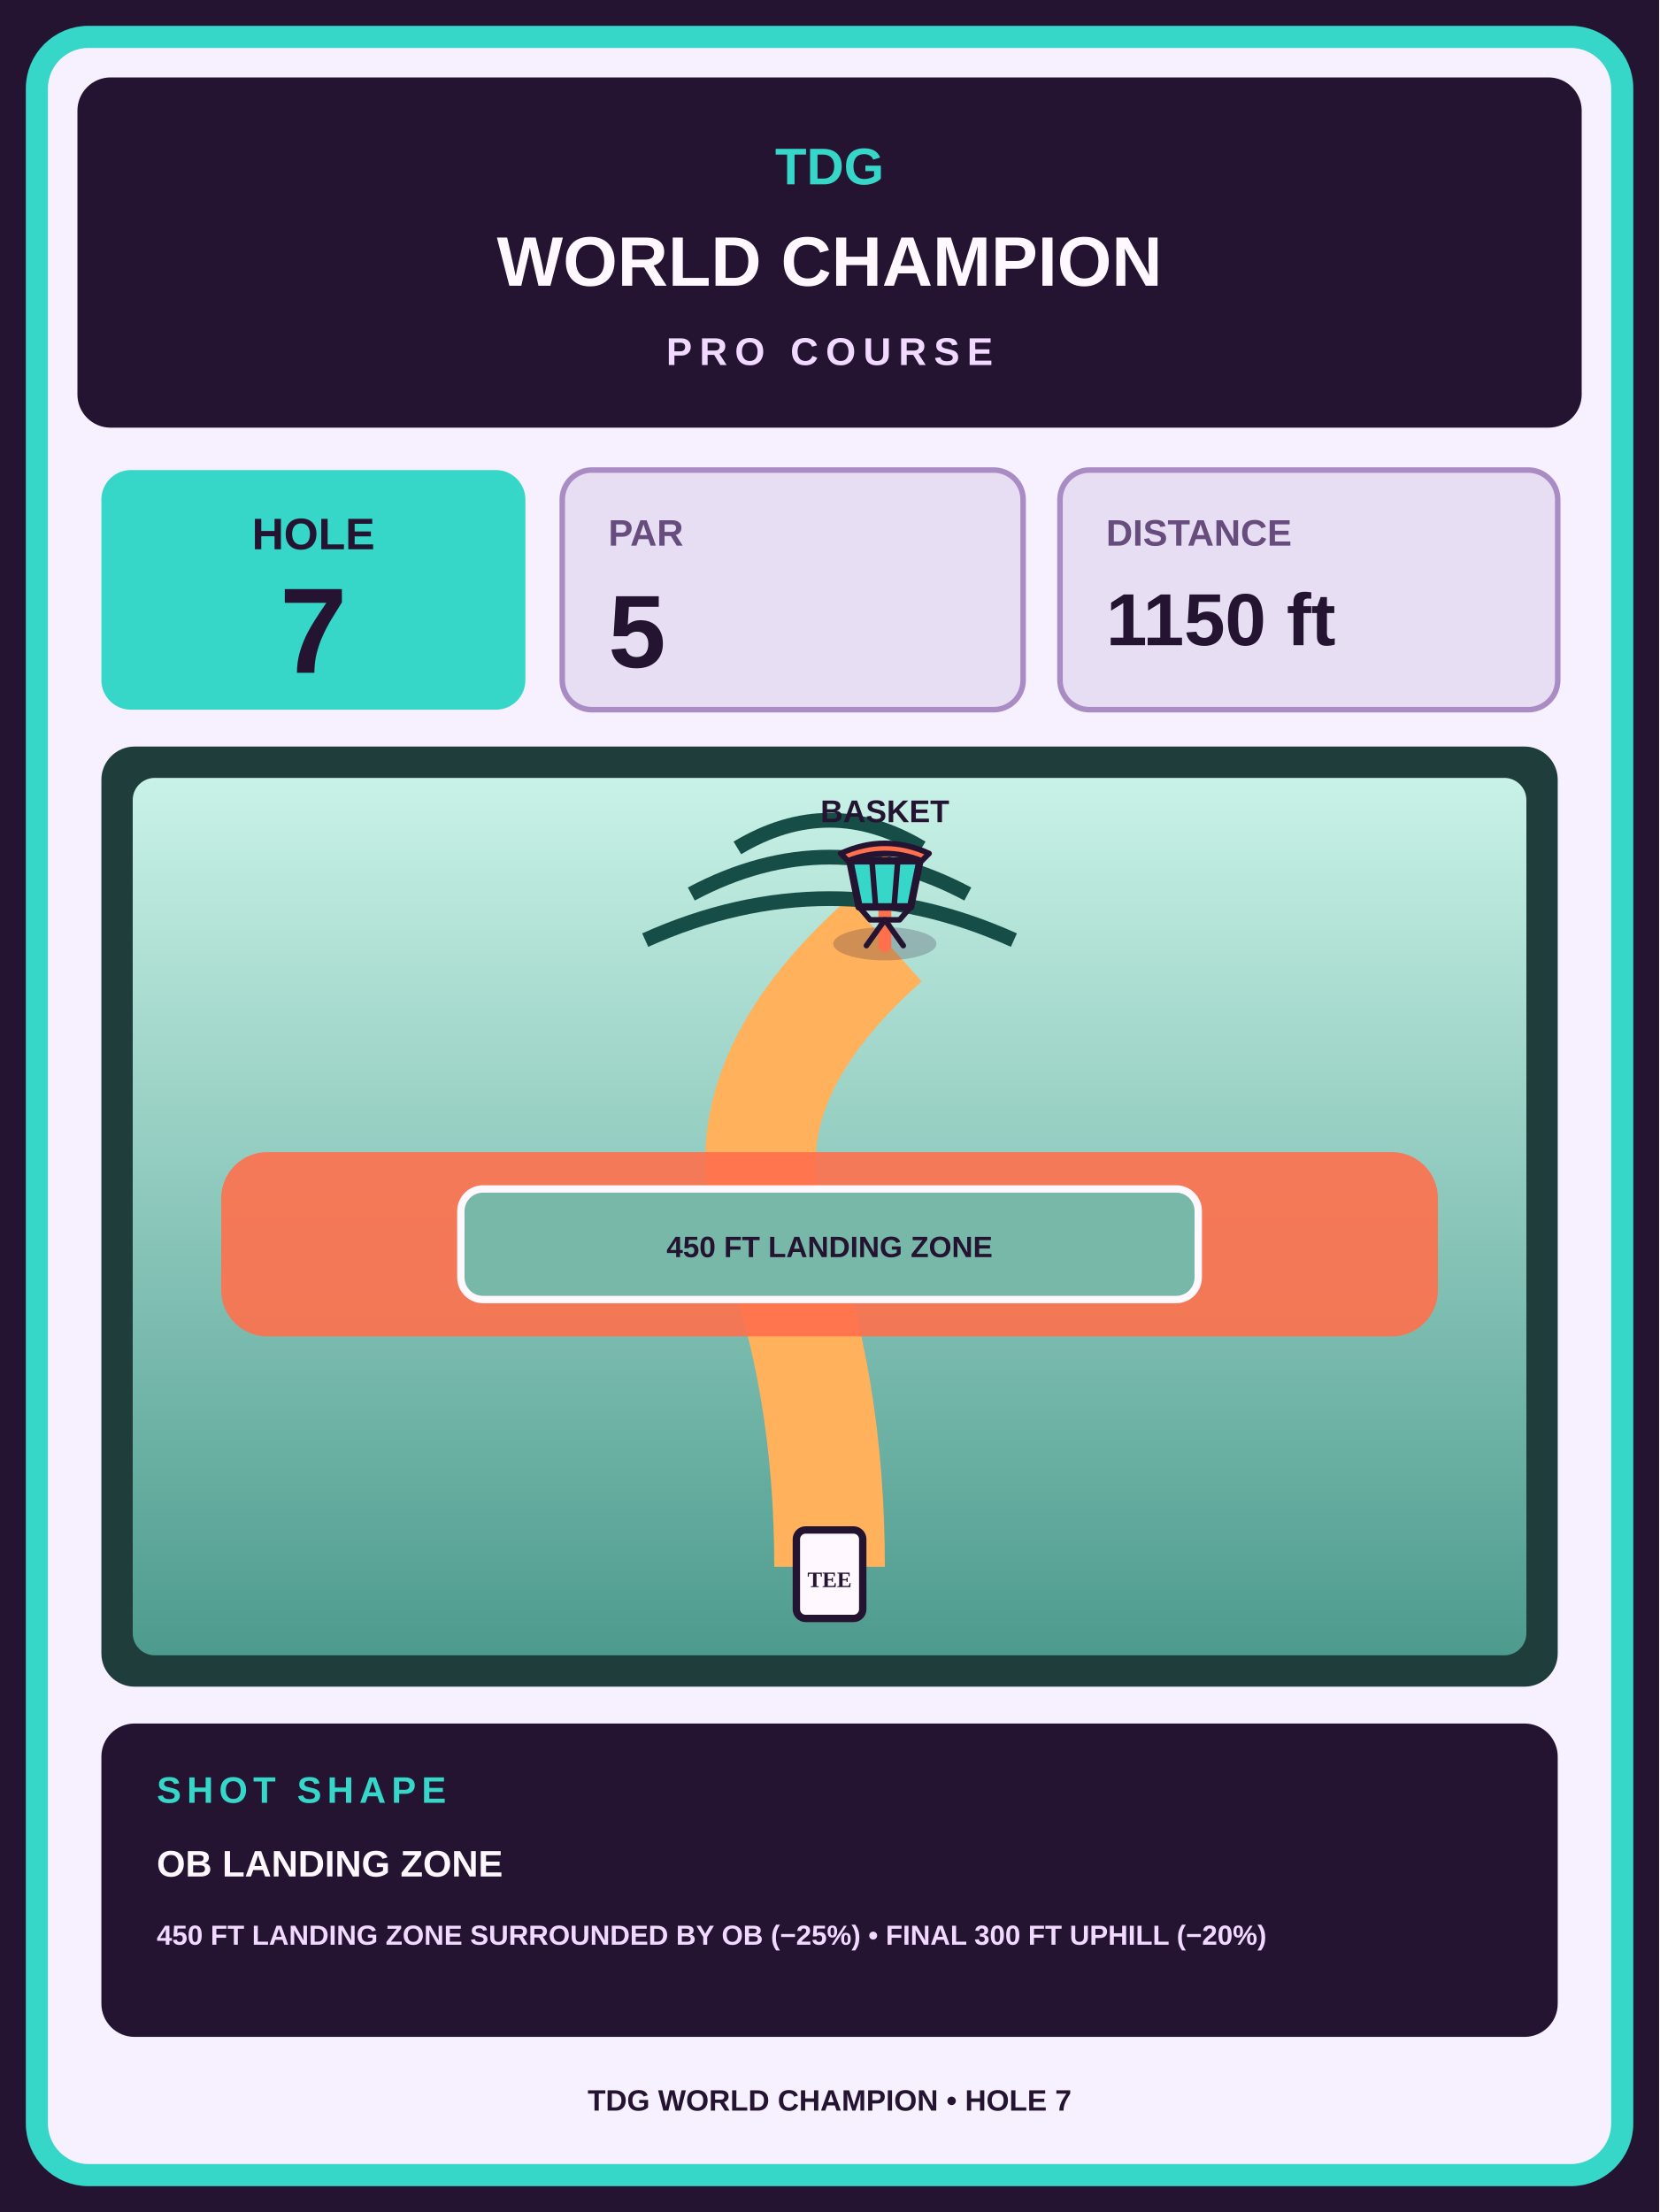
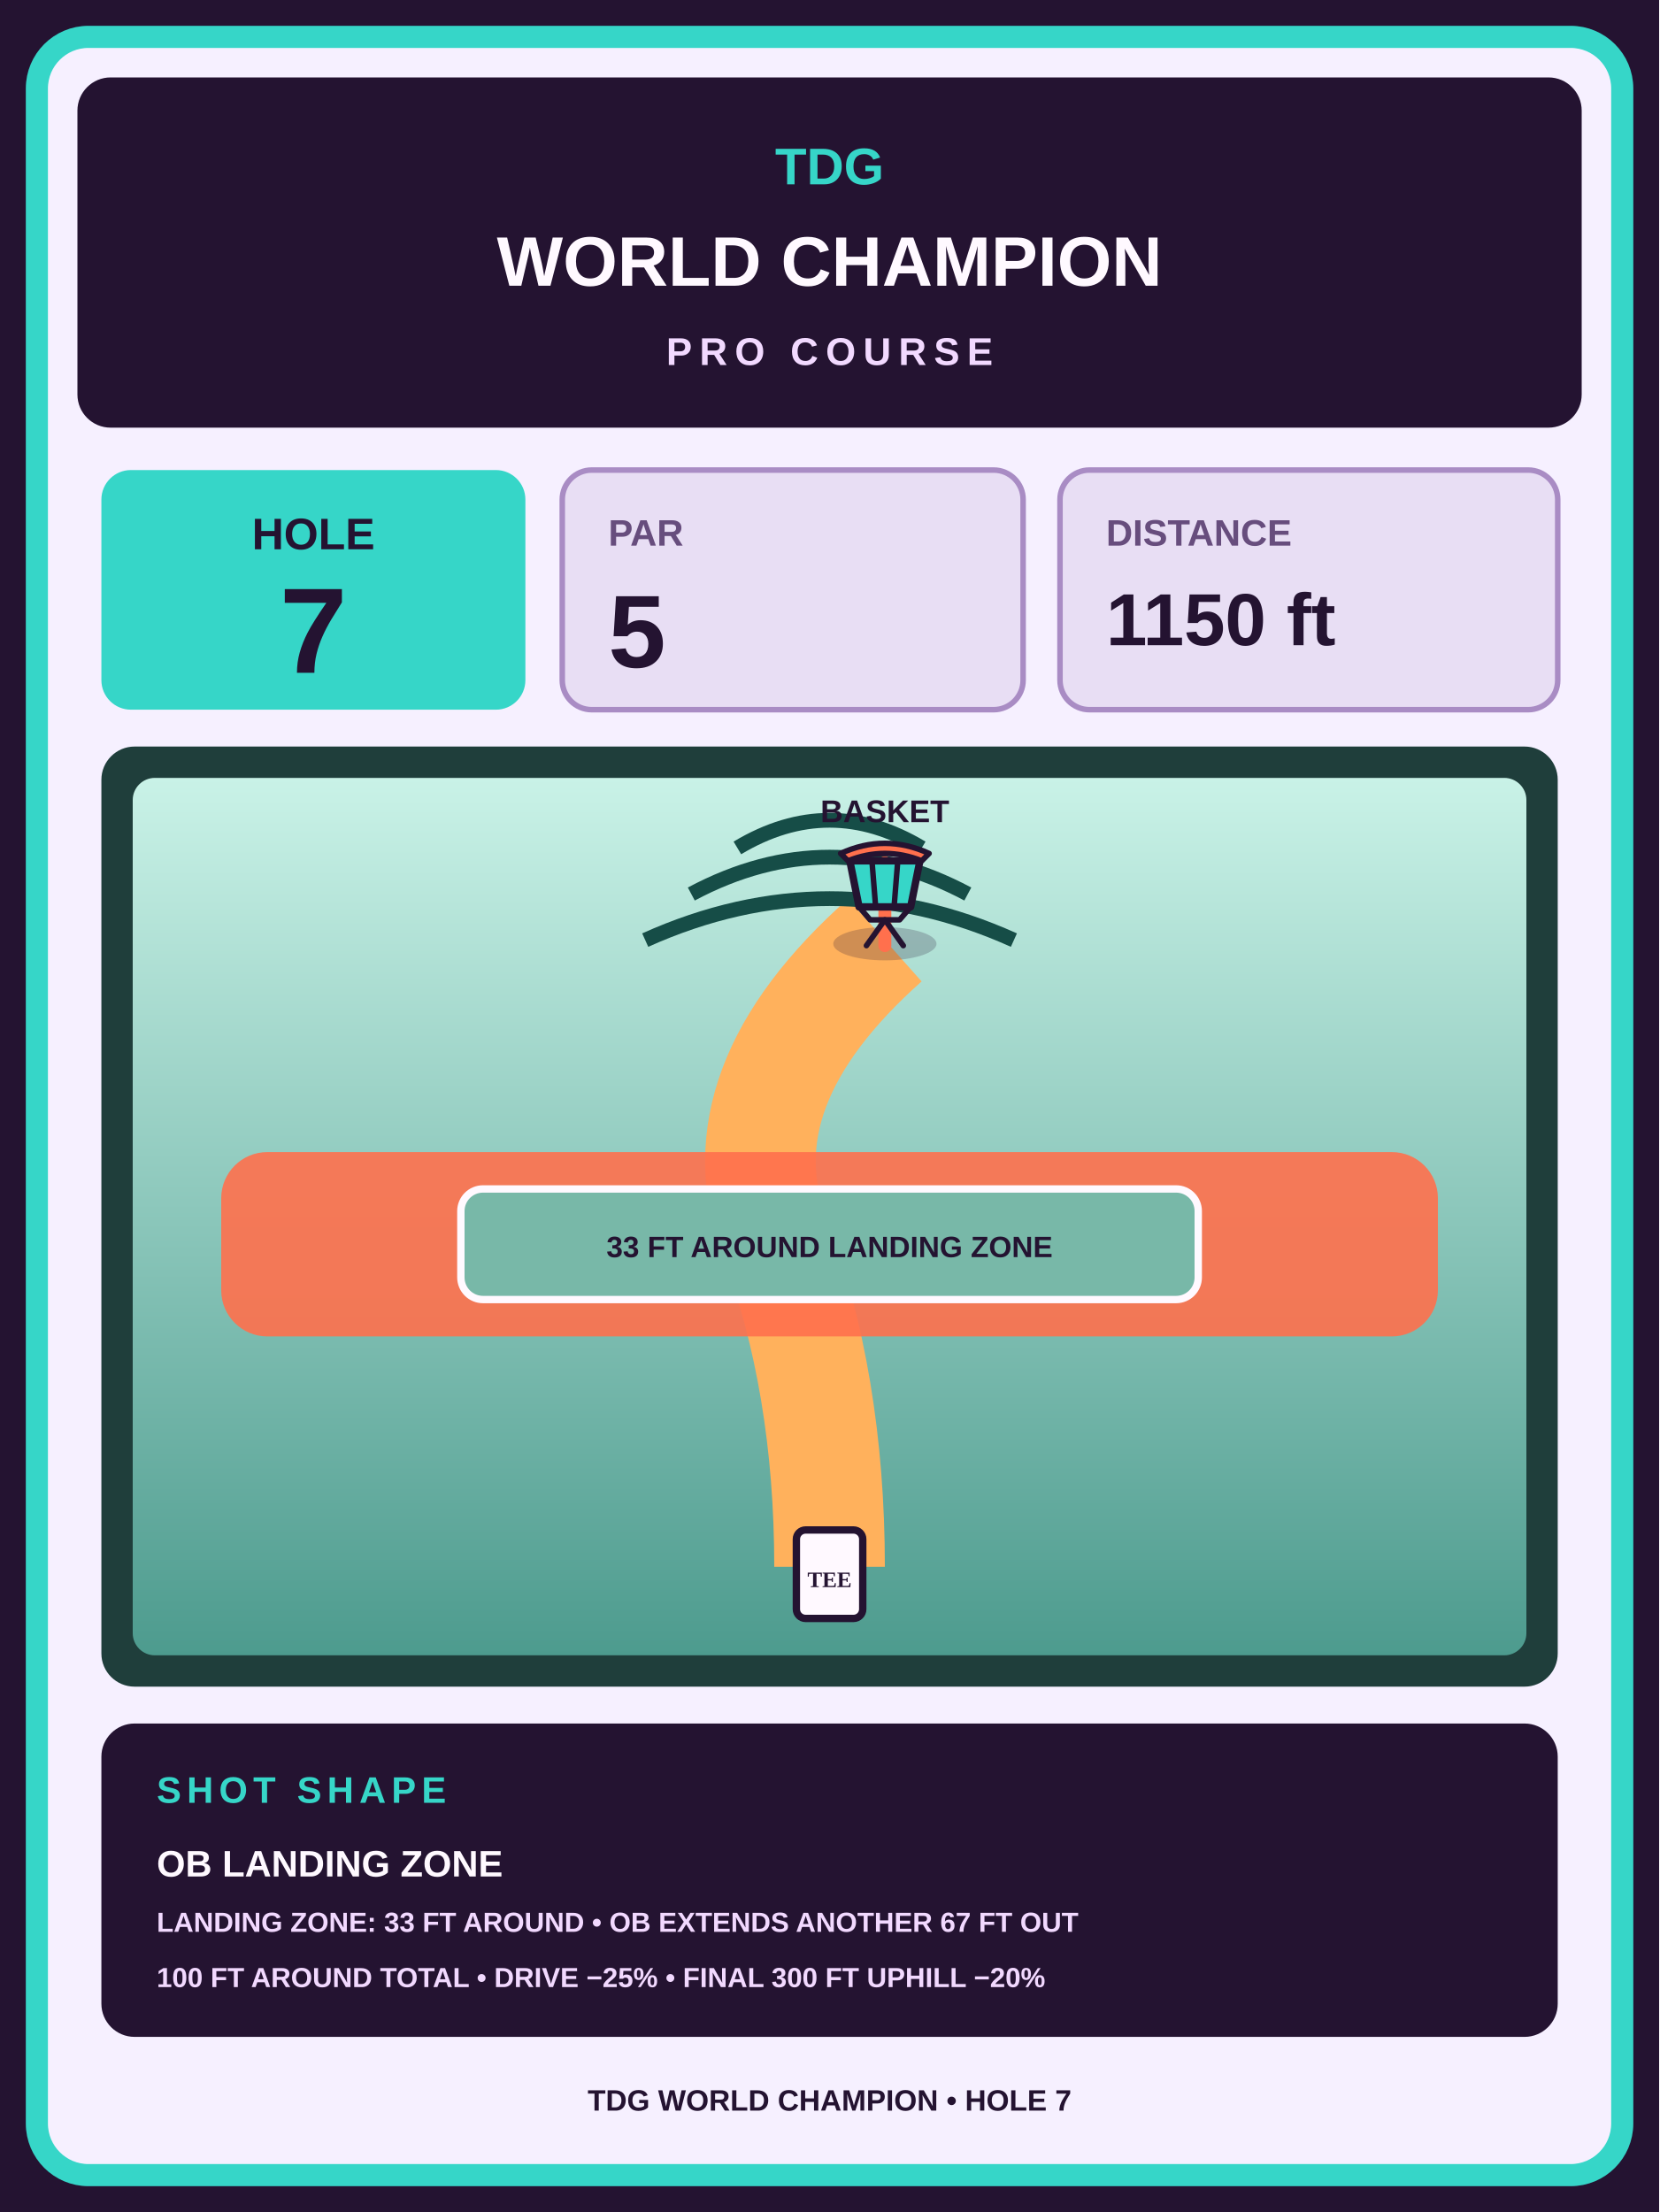
<svg xmlns="http://www.w3.org/2000/svg" viewBox="0 0 900 1200">
  <defs>
    <linearGradient id="turf" x2="0" y2="1">
      <stop stop-color="#c9f2e7" />
      <stop offset="1" stop-color="#4d9b8e" />
    </linearGradient>
  </defs>
  <style>.label{font-family:Arial,sans-serif;font-size:16px;font-weight:900;fill:#241331}.small{font-family:Arial,sans-serif;font-size:13px;font-weight:800;fill:#241331}</style>
  <rect width="900" height="1200" fill="#241331" />
  <rect x="20" y="20" width="860" height="1160" rx="28" fill="#f6f0ff" stroke="#36d6c8" stroke-width="12" />
  <rect x="42" y="42" width="816" height="190" rx="18" fill="#241331" />
  <text x="450" y="100" text-anchor="middle" font-family="Arial" font-size="28" font-weight="900" fill="#36d6c8">TDG</text>
  <text x="450" y="155" text-anchor="middle" font-family="Arial" font-size="38" font-weight="900" fill="#fff9ff">WORLD CHAMPION</text>
  <text x="450" y="198" text-anchor="middle" font-family="Arial" font-size="21" font-weight="800" letter-spacing="4" fill="#f2d9ff">PRO COURSE</text>
  <rect x="55" y="255" width="230" height="130" rx="16" fill="#36d6c8" />
  <text x="170" y="298" text-anchor="middle" font-family="Arial" font-size="24" font-weight="900" fill="#241331">HOLE</text>
  <text x="170" y="365" text-anchor="middle" font-family="Arial" font-size="66" font-weight="900" fill="#241331">7</text>
  <rect x="305" y="255" width="250" height="130" rx="16" fill="#e8def4" stroke="#a98cc4" stroke-width="3" />
  <text x="330" y="296" font-family="Arial" font-size="20" font-weight="800" fill="#674d7d">PAR</text>
  <text x="330" y="362" font-family="Arial" font-size="56" font-weight="900" fill="#241331">5</text>
  <rect x="575" y="255" width="270" height="130" rx="16" fill="#e8def4" stroke="#a98cc4" stroke-width="3" />
  <text x="600" y="296" font-family="Arial" font-size="20" font-weight="800" fill="#674d7d">DISTANCE</text>
  <text x="600" y="350" font-family="Arial" font-size="40" font-weight="900" fill="#241331">1150 ft</text>
  <rect x="55" y="405" width="790" height="510" rx="18" fill="#1f3e3b" />
  <rect x="72" y="422" width="756" height="476" rx="12" fill="url(#turf)" />
  <path d="M450 850 Q450 750 420 670 T480 510" stroke="#ffb15c" stroke-width="60" fill="none" />
  <rect x="120" y="625" width="660" height="100" rx="25" fill="#ff704d" opacity=".9" />
  <rect x="250" y="645" width="400" height="60" rx="12" fill="#78b8a8" stroke="#fff9ff" stroke-width="4" />
-   <text x="450" y="682" text-anchor="middle" class="label">450 FT LANDING ZONE</text>
+   <text x="450" y="682" text-anchor="middle" class="label">33 FT AROUND LANDING ZONE</text>
  <path d="M350 510 Q450 465 550 510 M375 485 Q450 445 525 485 M400 460 Q450 430 500 460" stroke="#164d47" stroke-width="8" fill="none" />
  <g id="basket" transform="translate(480 510)" stroke="#241331" stroke-linecap="round" stroke-linejoin="round">
    <ellipse cx="0" cy="2" rx="28" ry="9" fill="#241331" opacity=".22" stroke="none" />
    <path d="M0 3 V-42" stroke="#ff704d" stroke-width="7" />
    <path d="M-19 -43 L19 -43 L14 -18 L-14 -18 Z" fill="#36d6c8" stroke-width="4" />
    <path d="M-19 -43 L-14 -18 M-7 -43 L-5 -18 M7 -43 L5 -18 M19 -43 L14 -18 M-19 -43 Q0 -55 19 -43" fill="none" stroke-width="3" />
    <path d="M-24 -47 Q0 -58 24 -47 L20 -43 Q0 -51 -20 -43 Z" fill="#ff704d" stroke-width="3" />
    <path d="M-14 -18 L-8 -11 L8 -11 L14 -18" fill="none" stroke-width="3" />
    <path d="M-10 3 L0 -11 L10 3" fill="none" stroke-width="3" />
    <text x="0" y="-64" text-anchor="middle" font-family="Arial" font-size="17" font-weight="900" fill="#241331" stroke="none">BASKET</text>
  </g>
  <rect x="432" y="830" width="36" height="48" rx="5" fill="#fff9ff" stroke="#241331" stroke-width="4" />
  <text x="450" y="861" text-anchor="middle" font-size="12" font-weight="900" fill="#241331">TEE</text>
  <rect x="55" y="935" width="790" height="170" rx="18" fill="#241331" />
  <text x="85" y="978" font-family="Arial" font-size="20" font-weight="900" letter-spacing="3" fill="#36d6c8">SHOT SHAPE</text>
  <text x="85" y="1018" font-family="Arial" font-size="20" font-weight="900" fill="#fff9ff">OB LANDING ZONE</text>
-   <text x="85" y="1055" font-family="Arial" font-size="15" font-weight="800" fill="#f2d9ff">450 FT LANDING ZONE SURROUNDED BY OB (−25%) • FINAL 300 FT UPHILL (−20%)</text>
+   <text x="85" y="1048" font-family="Arial" font-size="15" font-weight="800" fill="#f2d9ff">LANDING ZONE: 33 FT AROUND • OB EXTENDS ANOTHER 67 FT OUT</text>
+   <text x="85" y="1078" font-family="Arial" font-size="15" font-weight="800" fill="#f2d9ff">100 FT AROUND TOTAL • DRIVE −25% • FINAL 300 FT UPHILL −20%</text>
  <text x="450" y="1145" text-anchor="middle" font-family="Arial" font-size="16" font-weight="900" fill="#241331">TDG WORLD CHAMPION • HOLE 7</text>
</svg>
